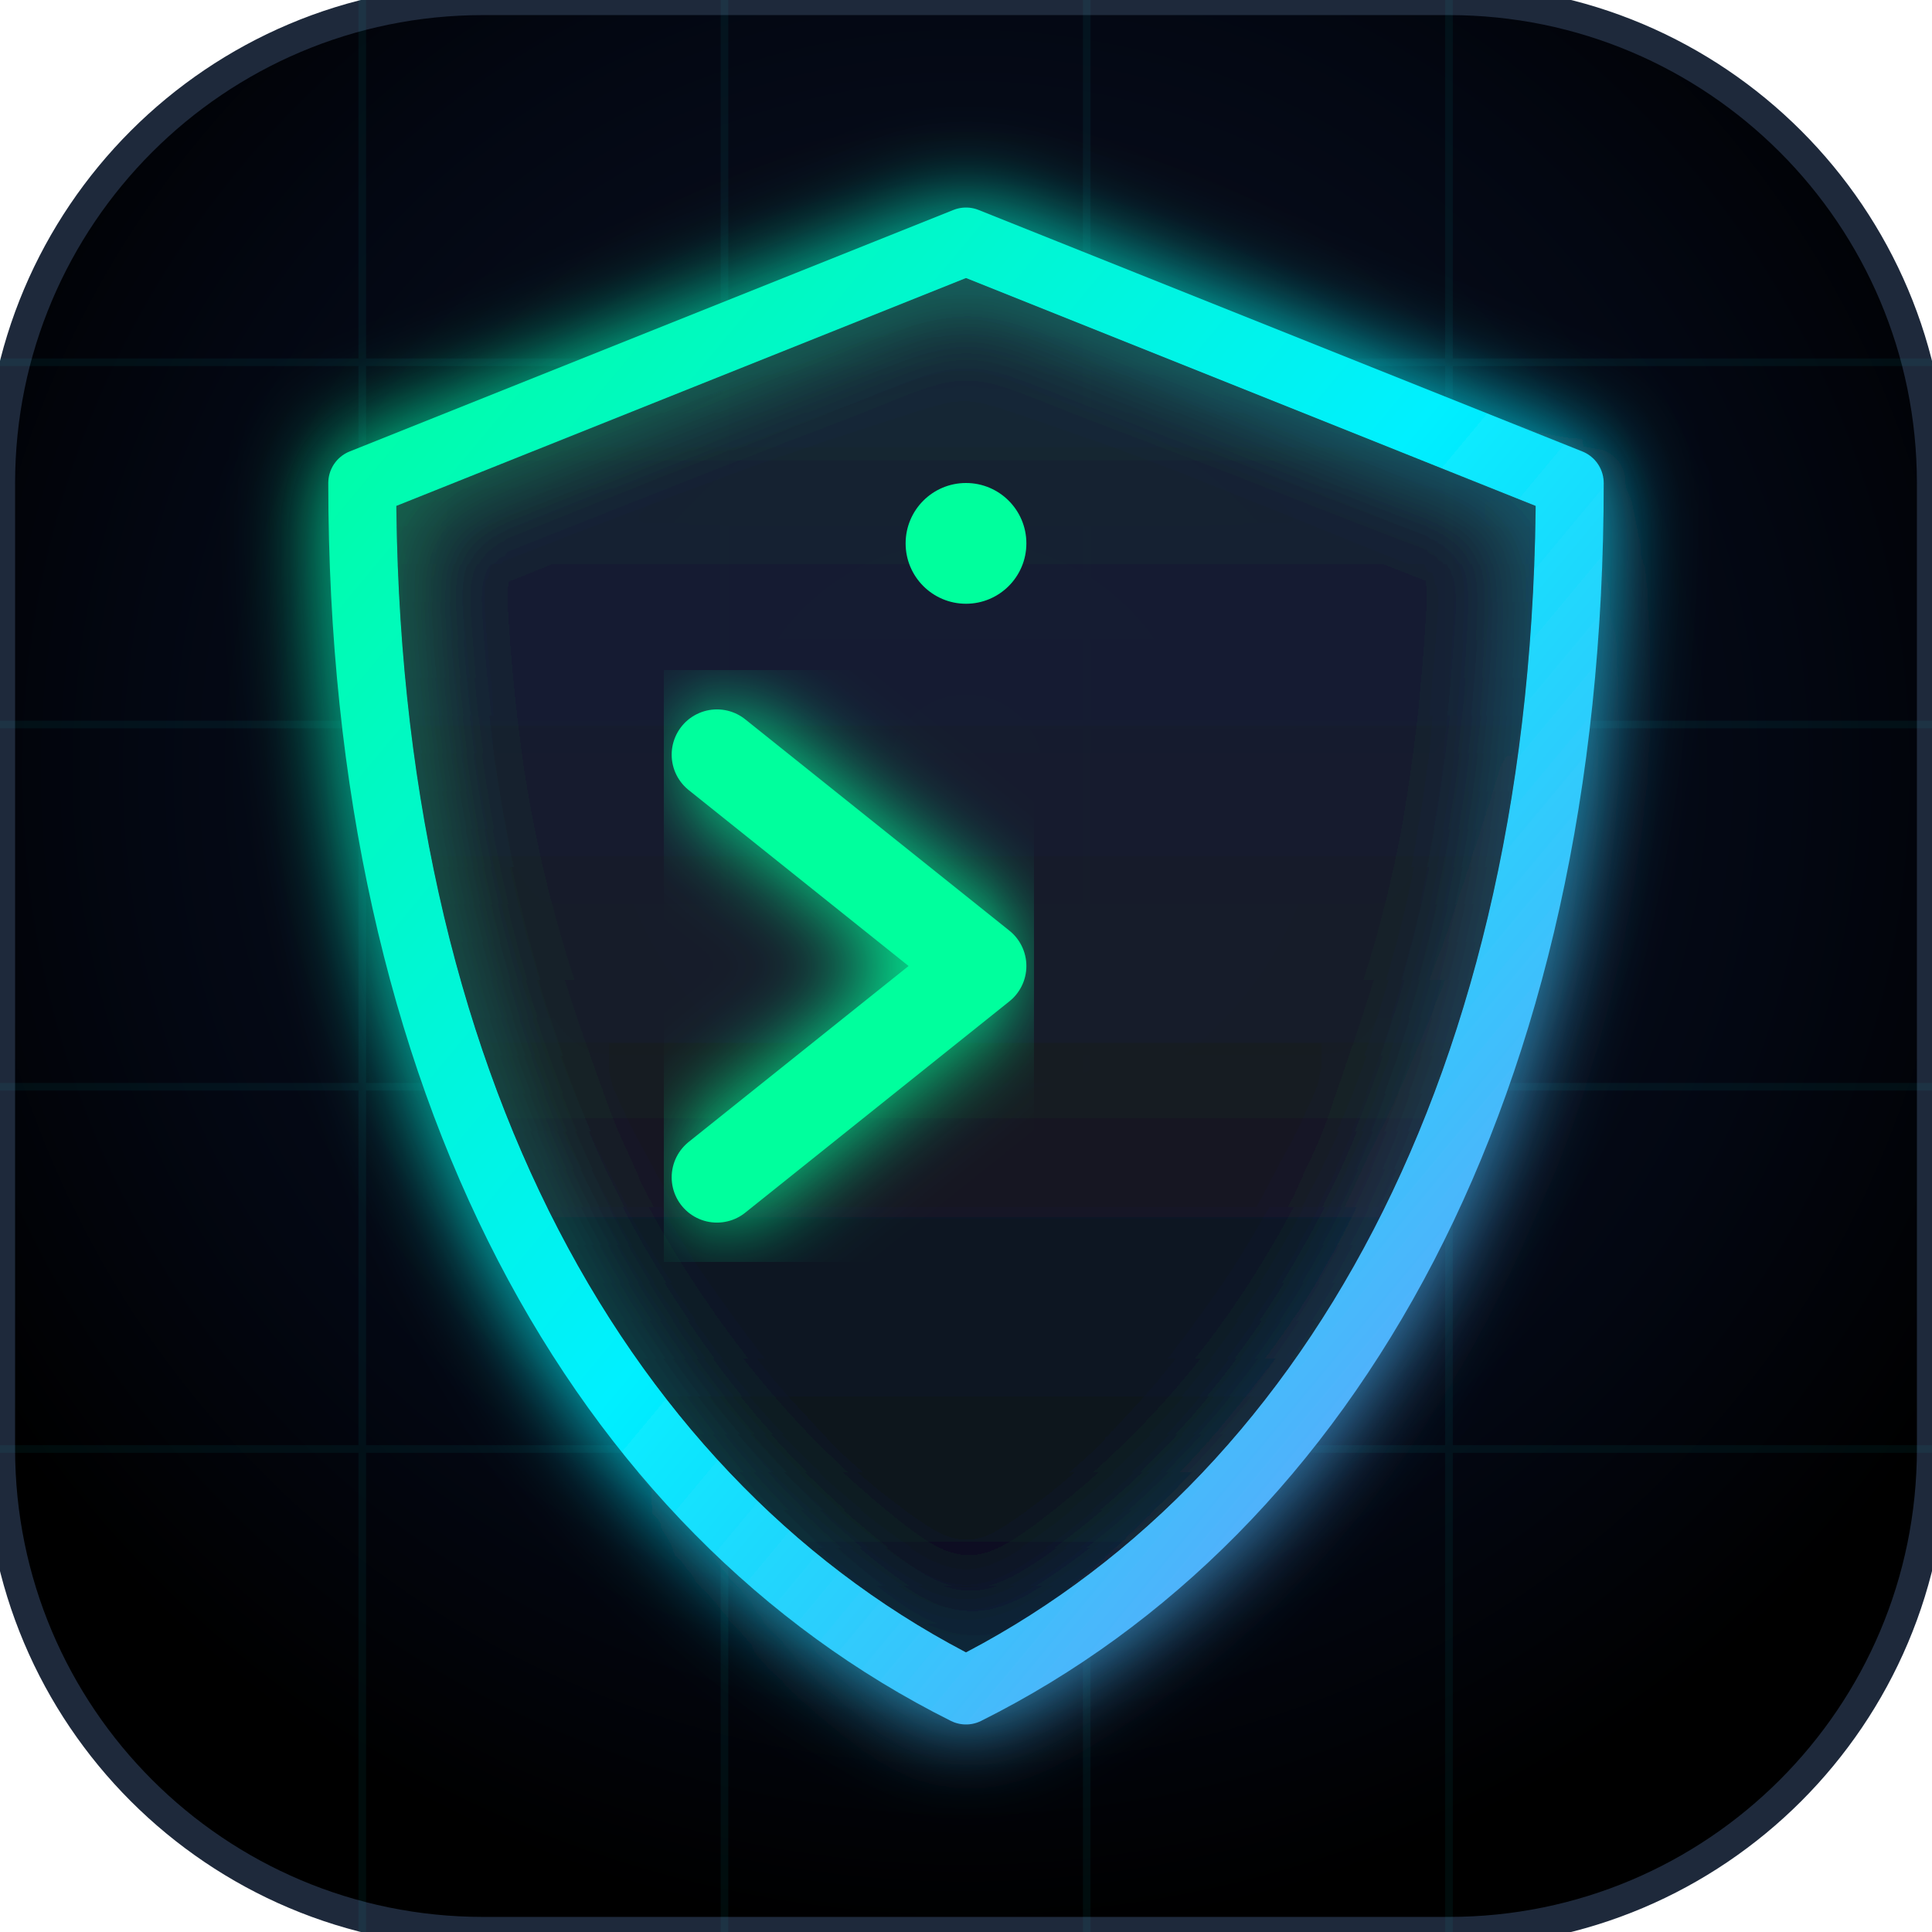
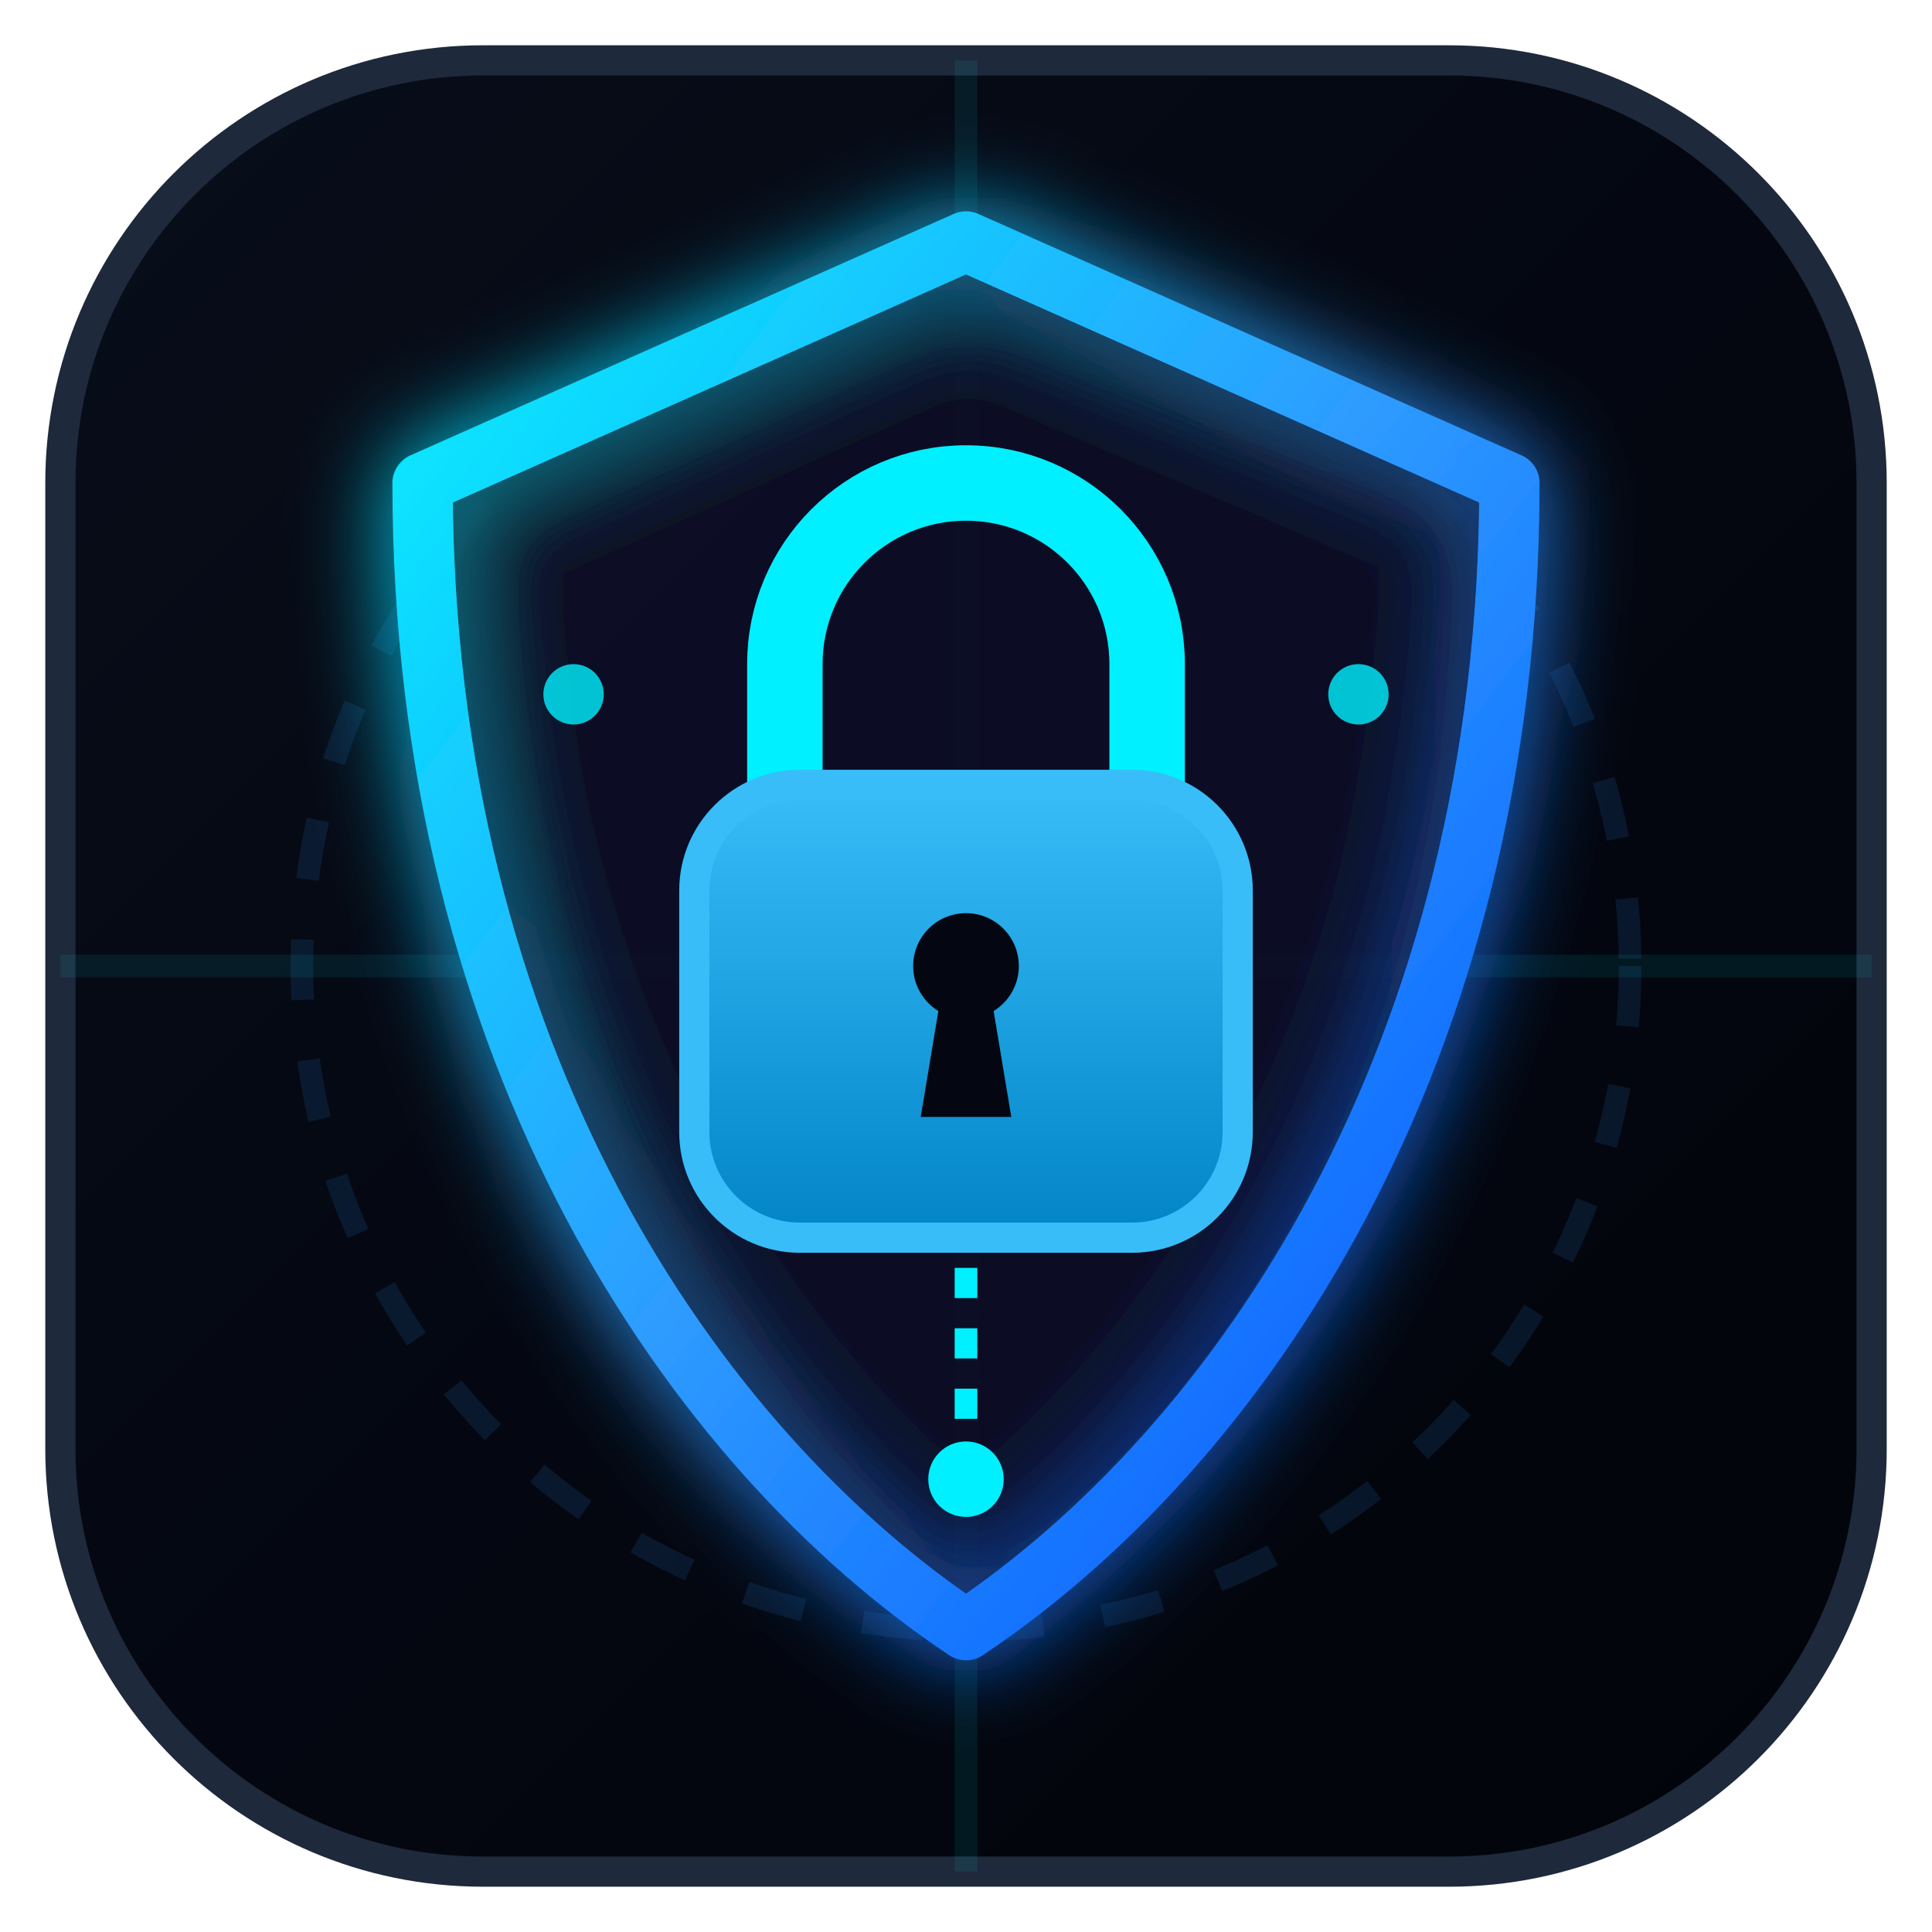
- <svg xmlns="http://www.w3.org/2000/svg" viewBox="0 0 512 512" width="100%" height="100%">
+ <svg xmlns="http://www.w3.org/2000/svg" viewBox="0 0 128 128" width="100%" height="100%">
  <defs>
-     <radialGradient id="bgGrad" cx="50%" cy="40%" r="60%">
-       <stop offset="0%" stop-color="#0F172A" />
-       <stop offset="70%" stop-color="#030712" />
-       <stop offset="100%" stop-color="#000000" />
-     </radialGradient>
-     <linearGradient id="neonGrad" x1="0%" y1="0%" x2="100%" y2="100%">
-       <stop offset="0%" stop-color="#00FF9D" />
-       <stop offset="50%" stop-color="#00F0FF" />
-       <stop offset="100%" stop-color="#818CF8" />
+     <linearGradient id="bgGrad" x1="0%" y1="0%" x2="100%" y2="100%">
+       <stop offset="0%" stop-color="#080E1A" />
+       <stop offset="50%" stop-color="#040711" />
+       <stop offset="100%" stop-color="#02040A" />
    </linearGradient>
-     <filter id="cyberGlow" x="-20%" y="-20%" width="140%" height="140%">
-       <feGaussianBlur stdDeviation="12" result="blur" />
-       <feMerge>
-         <feMergeNode in="blur" />
-         <feMergeNode in="SourceGraphic" />
-       </feMerge>
+     <linearGradient id="shieldGrad" x1="0%" y1="0%" x2="100%" y2="100%">
+       <stop offset="0%" stop-color="#00F0FF" />
+       <stop offset="50%" stop-color="#2E9BFF" />
+       <stop offset="100%" stop-color="#0051FF" />
+     </linearGradient>
+     <linearGradient id="lockGrad" x1="0%" y1="0%" x2="0%" y2="100%">
+       <stop offset="0%" stop-color="#38BDF8" />
+       <stop offset="100%" stop-color="#0284C7" />
+     </linearGradient>
+     <filter id="neonGlow" x="-20%" y="-20%" width="140%" height="140%">
+       <feGaussianBlur stdDeviation="3" result="blur" />
+       <feComposite in="SourceGraphic" in2="blur" operator="over" />
    </filter>
-     <linearGradient id="shieldFill" x1="0%" y1="0%" x2="0%" y2="100%">
-       <stop offset="0%" stop-color="#1E293B" stop-opacity="0.8" />
-       <stop offset="100%" stop-color="#0B0F19" stop-opacity="0.95" />
-     </linearGradient>
  </defs>
-   <rect width="512" height="512" rx="128" fill="url(#bgGrad)" stroke="#1E293B" stroke-width="8" />
-   <path d="M 96 0 V 512 M 192 0 V 512 M 288 0 V 512 M 384 0 V 512 M 0 96 H 512 M 0 192 H 512 M 0 288 H 512 M 0 384 H 512" stroke="rgba(0, 240, 255, 0.05)" stroke-width="2" />
-   <path d="M 256 64             L 416 128             C 416 288 352 400 256 448             C 160 400 96 288 96 128             Z" fill="url(#shieldFill)" stroke="url(#neonGrad)" stroke-width="18" stroke-linejoin="round" stroke-linecap="round" filter="url(#cyberGlow)" />
-   <path d="M 190 200 L 260 256 L 190 312" fill="none" stroke="#00FF9D" stroke-width="24" stroke-linecap="round" stroke-linejoin="round" filter="url(#cyberGlow)" />
-   <path d="M 285 312 L 345 312" fill="none" stroke="#00F0FF" stroke-width="24" stroke-linecap="round" filter="url(#cyberGlow)" />
-   <circle cx="256" cy="144" r="16" fill="#00FF9D" />
+   <rect x="4" y="4" width="120" height="120" rx="28" fill="url(#bgGrad)" stroke="#1E293B" stroke-width="2" />
+   <path d="M4 64h120M64 4v120" stroke="#00F0FF" stroke-opacity="0.08" stroke-width="1.5" />
+   <circle cx="64" cy="64" r="44" fill="none" stroke="#2E9BFF" stroke-opacity="0.12" stroke-width="1.5" stroke-dasharray="4 4" />
+   <path d="M64 16 L100 32 C100 70 82 96 64 108 C46 96 28 70 28 32 Z" fill="#0B132B" fill-opacity="0.7" stroke="url(#shieldGrad)" stroke-width="4" stroke-linejoin="round" filter="url(#neonGlow)" />
+   <path d="M52 54 V44 C52 37.37 57.37 32 64 32 C70.63 32 76 37.37 76 44 V54" fill="none" stroke="#00F0FF" stroke-width="5" stroke-linecap="round" />
+   <rect x="46" y="52" width="36" height="30" rx="7" fill="url(#lockGrad)" stroke="#38BDF8" stroke-width="2" />
+   <circle cx="64" cy="64" r="3.5" fill="#040711" />
+   <polygon points="62.5,65 65.5,65 67,74 61,74" fill="#040711" />
+   <circle cx="38" cy="46" r="2" fill="#00F0FF" opacity="0.8" />
+   <circle cx="90" cy="46" r="2" fill="#00F0FF" opacity="0.8" />
+   <circle cx="64" cy="98" r="2.5" fill="#00F0FF" />
+   <line x1="64" y1="84" x2="64" y2="95" stroke="#00F0FF" stroke-width="1.5" stroke-dasharray="2 2" />
</svg>
